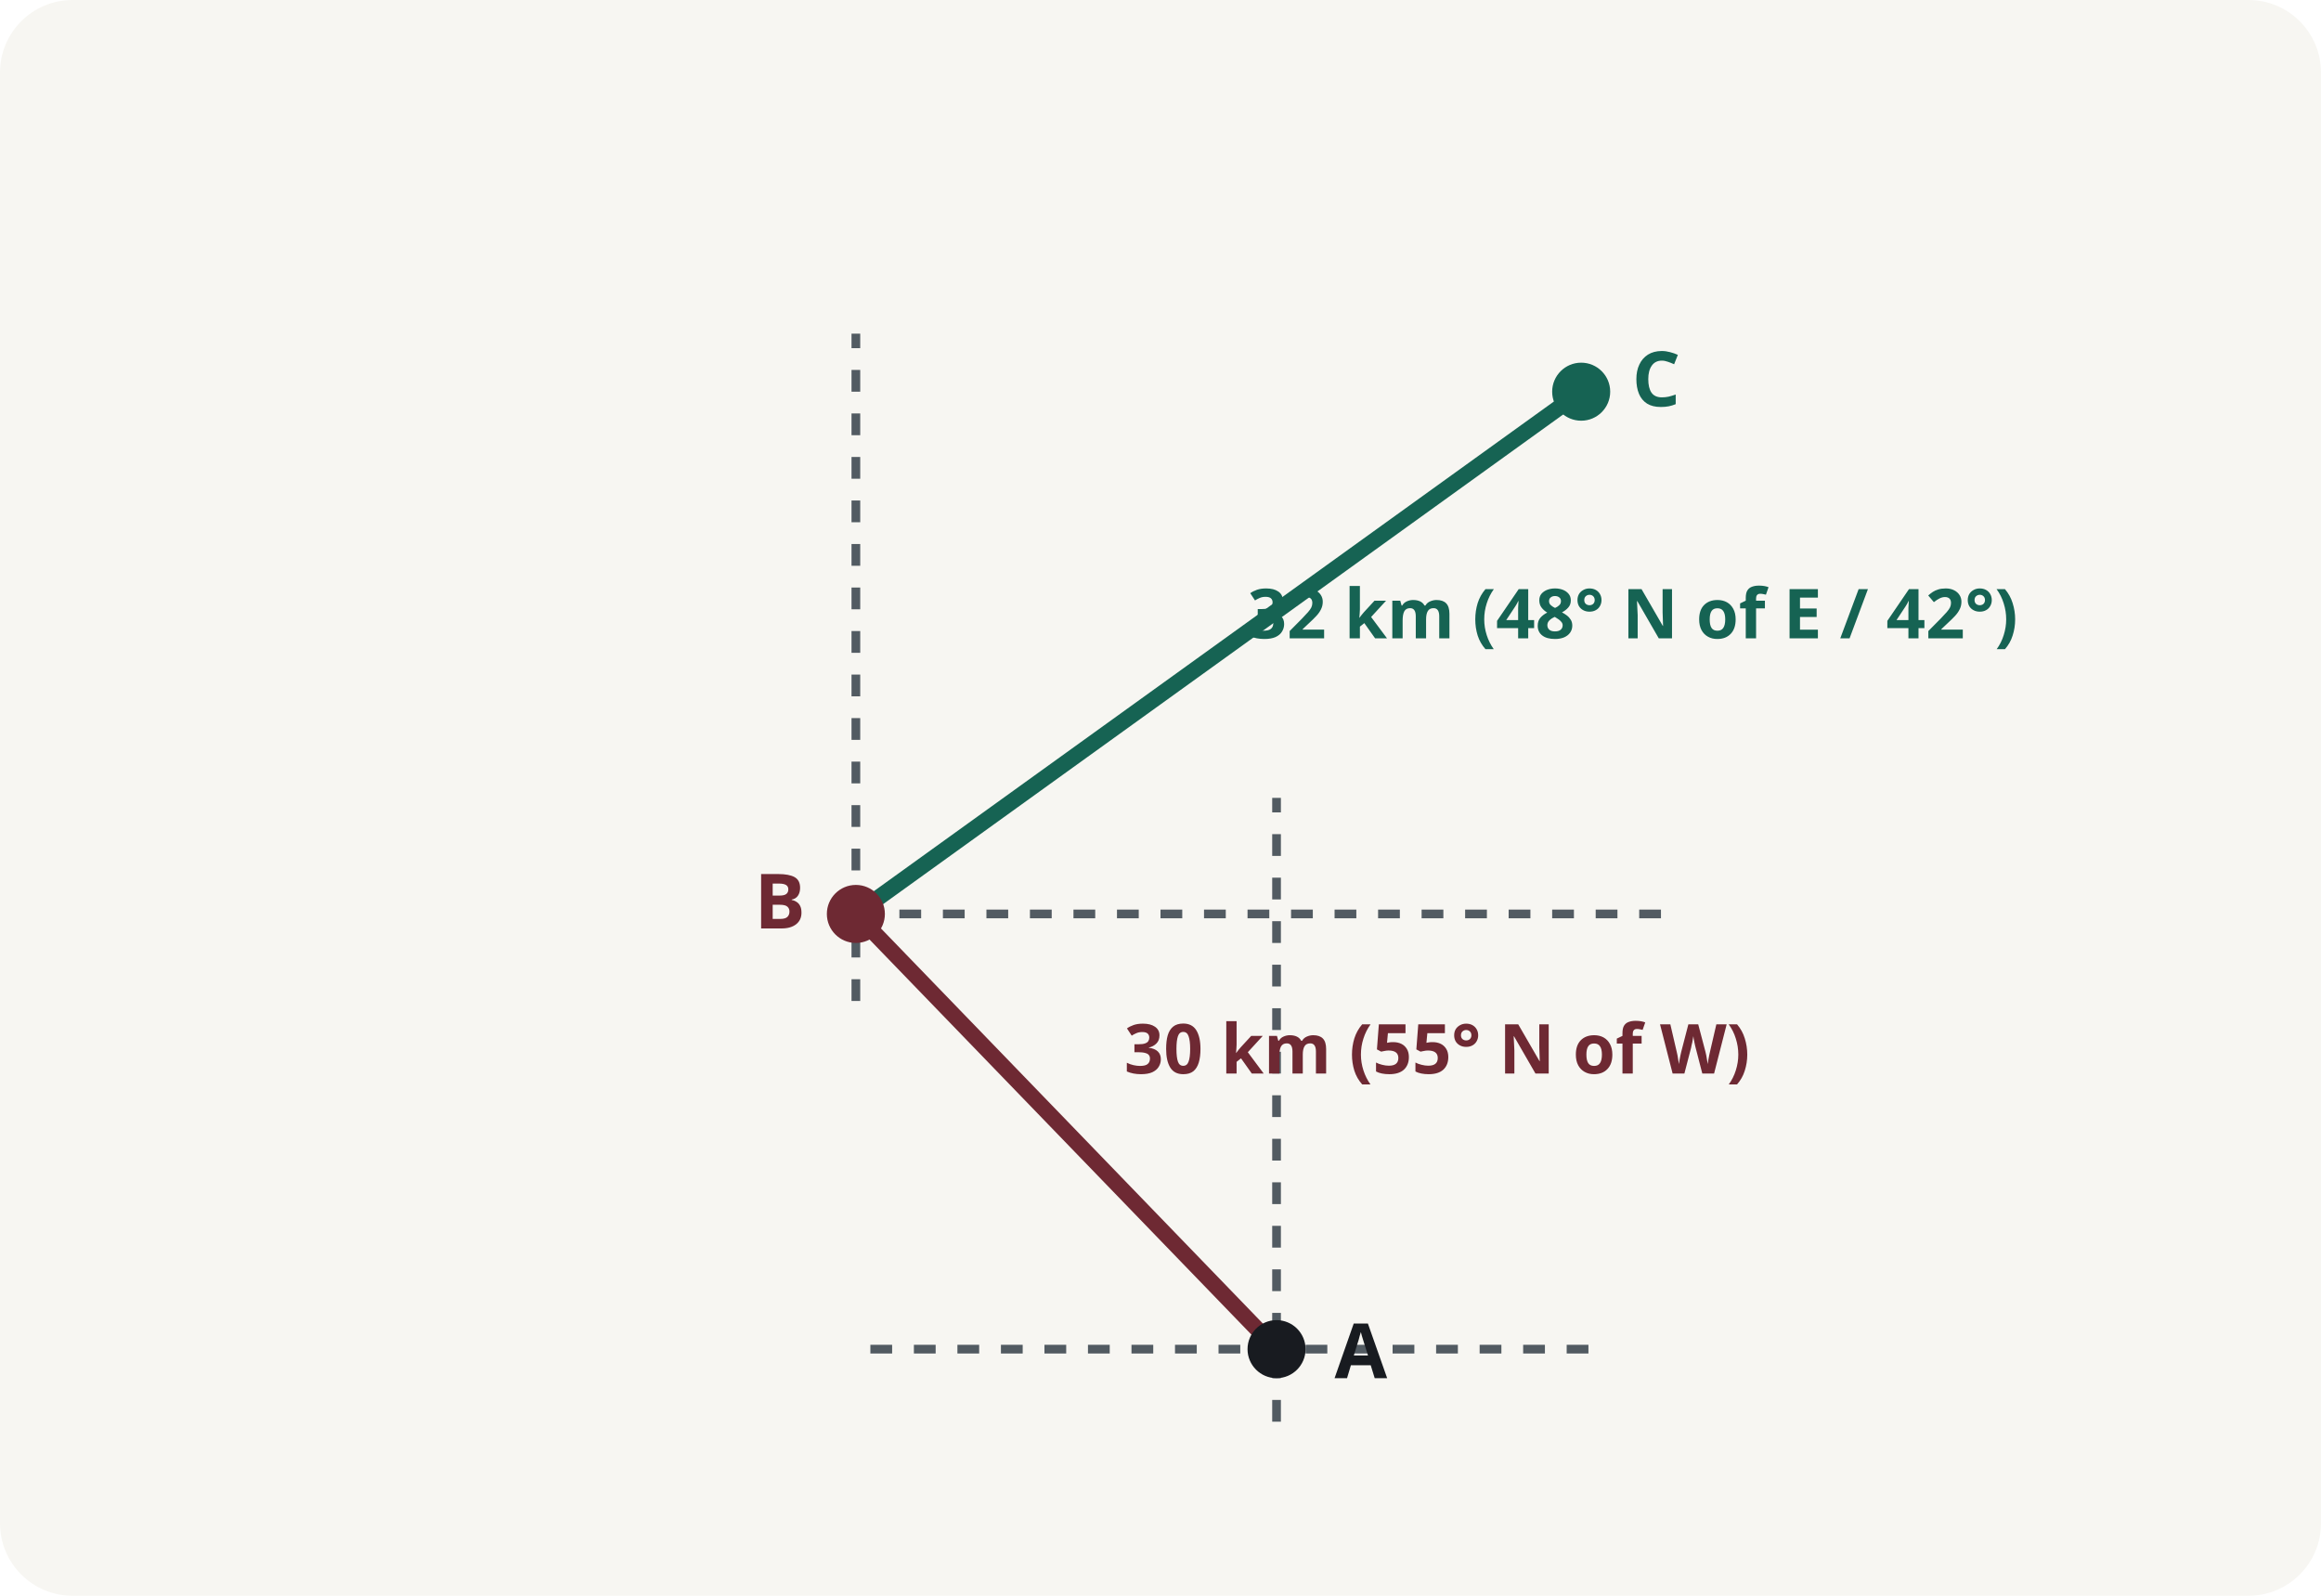
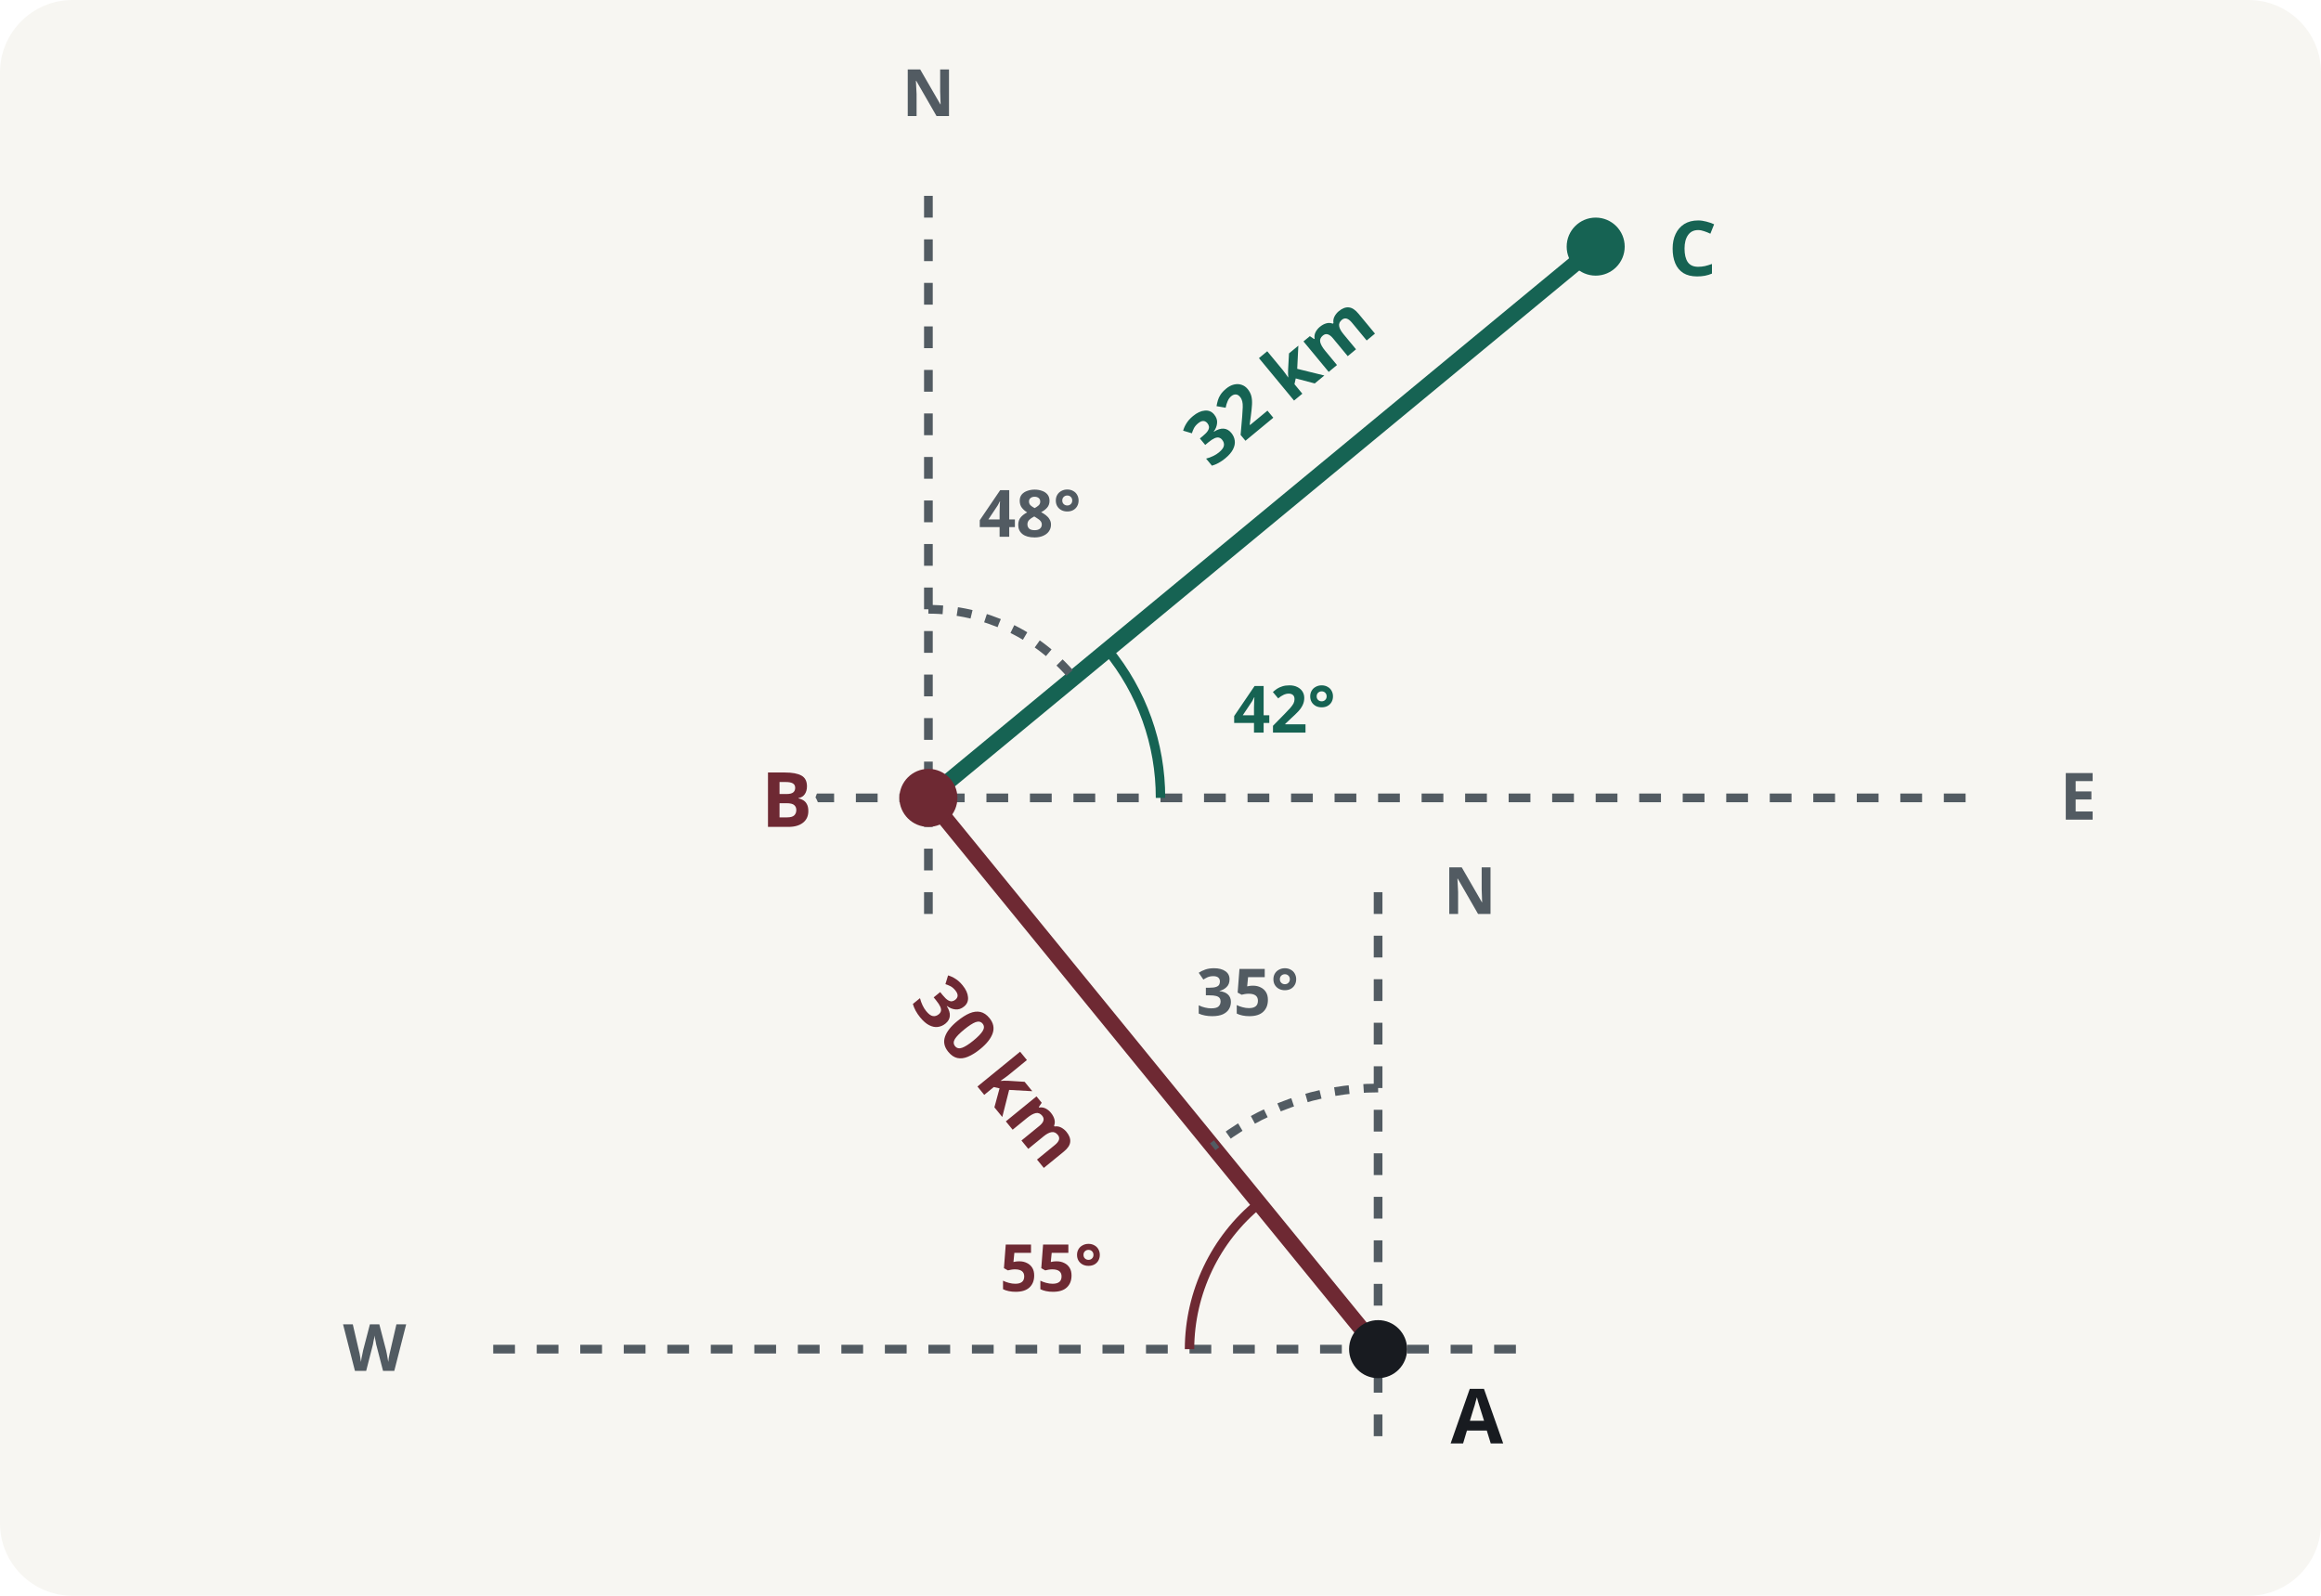
<svg xmlns="http://www.w3.org/2000/svg" viewBox="0 0 320 220" role="img" aria-labelledby="t desc">
+   <style>text{paint-order:stroke;stroke:#F7F6F2;stroke-width:3px;stroke-linejoin:round;}</style>
  <rect width="320" height="220" rx="10" fill="#F7F6F2" />
-   <line x1="120" y1="186" x2="220" y2="186" stroke="#525B62" stroke-width="1.2" stroke-dasharray="3 3" />
-   <line x1="176" y1="196" x2="176" y2="110" stroke="#525B62" stroke-width="1.2" stroke-dasharray="3 3" />
-   <line x1="118" y1="138" x2="118" y2="46" stroke="#525B62" stroke-width="1.2" stroke-dasharray="3 3" />
-   <line x1="118" y1="126" x2="230" y2="126" stroke="#525B62" stroke-width="1.2" stroke-dasharray="3 3" />
-   <line x1="176" y1="186" x2="118" y2="126" stroke="#6E2933" stroke-width="2.2" />
-   <line x1="118" y1="126" x2="218" y2="54" stroke="#166353" stroke-width="2.2" />
-   <circle cx="176" cy="186" r="4" fill="#181B20" />
-   <circle cx="118" cy="126" r="4" fill="#6E2933" />
-   <circle cx="218" cy="54" r="4" fill="#166353" />
-   <text x="184" y="190" font-family="system-ui,sans-serif" font-size="10.5" font-weight="700" fill="#181B20">A</text>
-   <text x="104" y="128" font-family="system-ui,sans-serif" font-size="10.5" font-weight="700" fill="#6E2933">B</text>
-   <text x="225" y="56" font-family="system-ui,sans-serif" font-size="10.5" font-weight="700" fill="#166353">C</text>
-   <text x="155" y="148" font-family="system-ui,sans-serif" font-size="9.5" font-weight="700" fill="#6E2933">30 km (55° N of W)</text>
-   <text x="172" y="88" font-family="system-ui,sans-serif" font-size="9.5" font-weight="700" fill="#166353">32 km (48° N of E / 42°)</text>
+   <line x1="68" y1="186" x2="210" y2="186" stroke="#525B62" stroke-width="1.2" stroke-dasharray="3 3" />
+   <line x1="190" y1="198" x2="190" y2="122" stroke="#525B62" stroke-width="1.2" stroke-dasharray="3 3" />
+   <line x1="128" y1="126" x2="128" y2="24" stroke="#525B62" stroke-width="1.2" stroke-dasharray="3 3" />
+   <line x1="112" y1="110" x2="274" y2="110" stroke="#525B62" stroke-width="1.2" stroke-dasharray="3 3" />
+   <line x1="190" y1="186" x2="128" y2="110" stroke="#6E2933" stroke-width="2.2" />
+   <line x1="128" y1="110" x2="220" y2="34" stroke="#166353" stroke-width="2.2" />
+   <circle cx="190" cy="186" r="4" fill="#181B20" />
+   <circle cx="128" cy="110" r="4" fill="#6E2933" />
+   <circle cx="220" cy="34" r="4" fill="#166353" />
+   <path d="M164.0,186.0 A26,26 0 0,1 173.6,165.9" fill="none" stroke="#6E2933" stroke-width="1.3" />
+   <path d="M190.0,150.0 A36,36 0 0,0 167.2,158.1" fill="none" stroke="#525B62" stroke-width="1.2" stroke-dasharray="2 2" />
+   <path d="M160.0,110.0 A32,32 0 0,0 152.7,89.6" fill="none" stroke="#166353" stroke-width="1.3" />
+   <path d="M128.0,84.0 A26,26 0 0,1 148.0,93.4" fill="none" stroke="#525B62" stroke-width="1.2" stroke-dasharray="2 2" />
+   <text x="200" y="199" font-family="system-ui,sans-serif" font-size="10.5" font-weight="700" text-anchor="start" fill="#181B20">A</text>
+   <text x="112" y="114" font-family="system-ui,sans-serif" font-size="10.5" font-weight="700" text-anchor="end" fill="#6E2933">B</text>
+   <text x="230" y="38" font-family="system-ui,sans-serif" font-size="10.5" font-weight="700" text-anchor="start" fill="#166353">C</text>
+   <text x="199" y="126" font-family="system-ui,sans-serif" font-size="9" font-weight="700" text-anchor="start" fill="#525B62">N</text>
+   <text x="56" y="189" font-family="system-ui,sans-serif" font-size="9" font-weight="700" text-anchor="end" fill="#525B62">W</text>
+   <text x="128" y="16" font-family="system-ui,sans-serif" font-size="9" font-weight="700" text-anchor="middle" fill="#525B62">N</text>
+   <text x="284" y="113" font-family="system-ui,sans-serif" font-size="9" font-weight="700" text-anchor="start" fill="#525B62">E</text>
+   <text x="152" y="178" font-family="system-ui,sans-serif" font-size="9" font-weight="700" text-anchor="end" fill="#6E2933">55°</text>
+   <text x="172" y="140" font-family="system-ui,sans-serif" font-size="9" font-weight="700" text-anchor="middle" fill="#525B62">35°</text>
+   <text x="170" y="101" font-family="system-ui,sans-serif" font-size="9" font-weight="700" text-anchor="start" fill="#166353">42°</text>
+   <text x="142" y="74" font-family="system-ui,sans-serif" font-size="9" font-weight="700" text-anchor="middle" fill="#525B62">48°</text>
+   <text x="137.9" y="147.5" transform="rotate(50.8 137.9 147.5)" font-family="system-ui,sans-serif" font-size="10" font-weight="700" text-anchor="middle" dominant-baseline="central" fill="#6E2933">30 km</text>
+   <text x="176.1" y="52.1" transform="rotate(-39.6 176.1 52.1)" font-family="system-ui,sans-serif" font-size="10" font-weight="700" text-anchor="middle" dominant-baseline="central" fill="#166353">32 km</text>
</svg>
